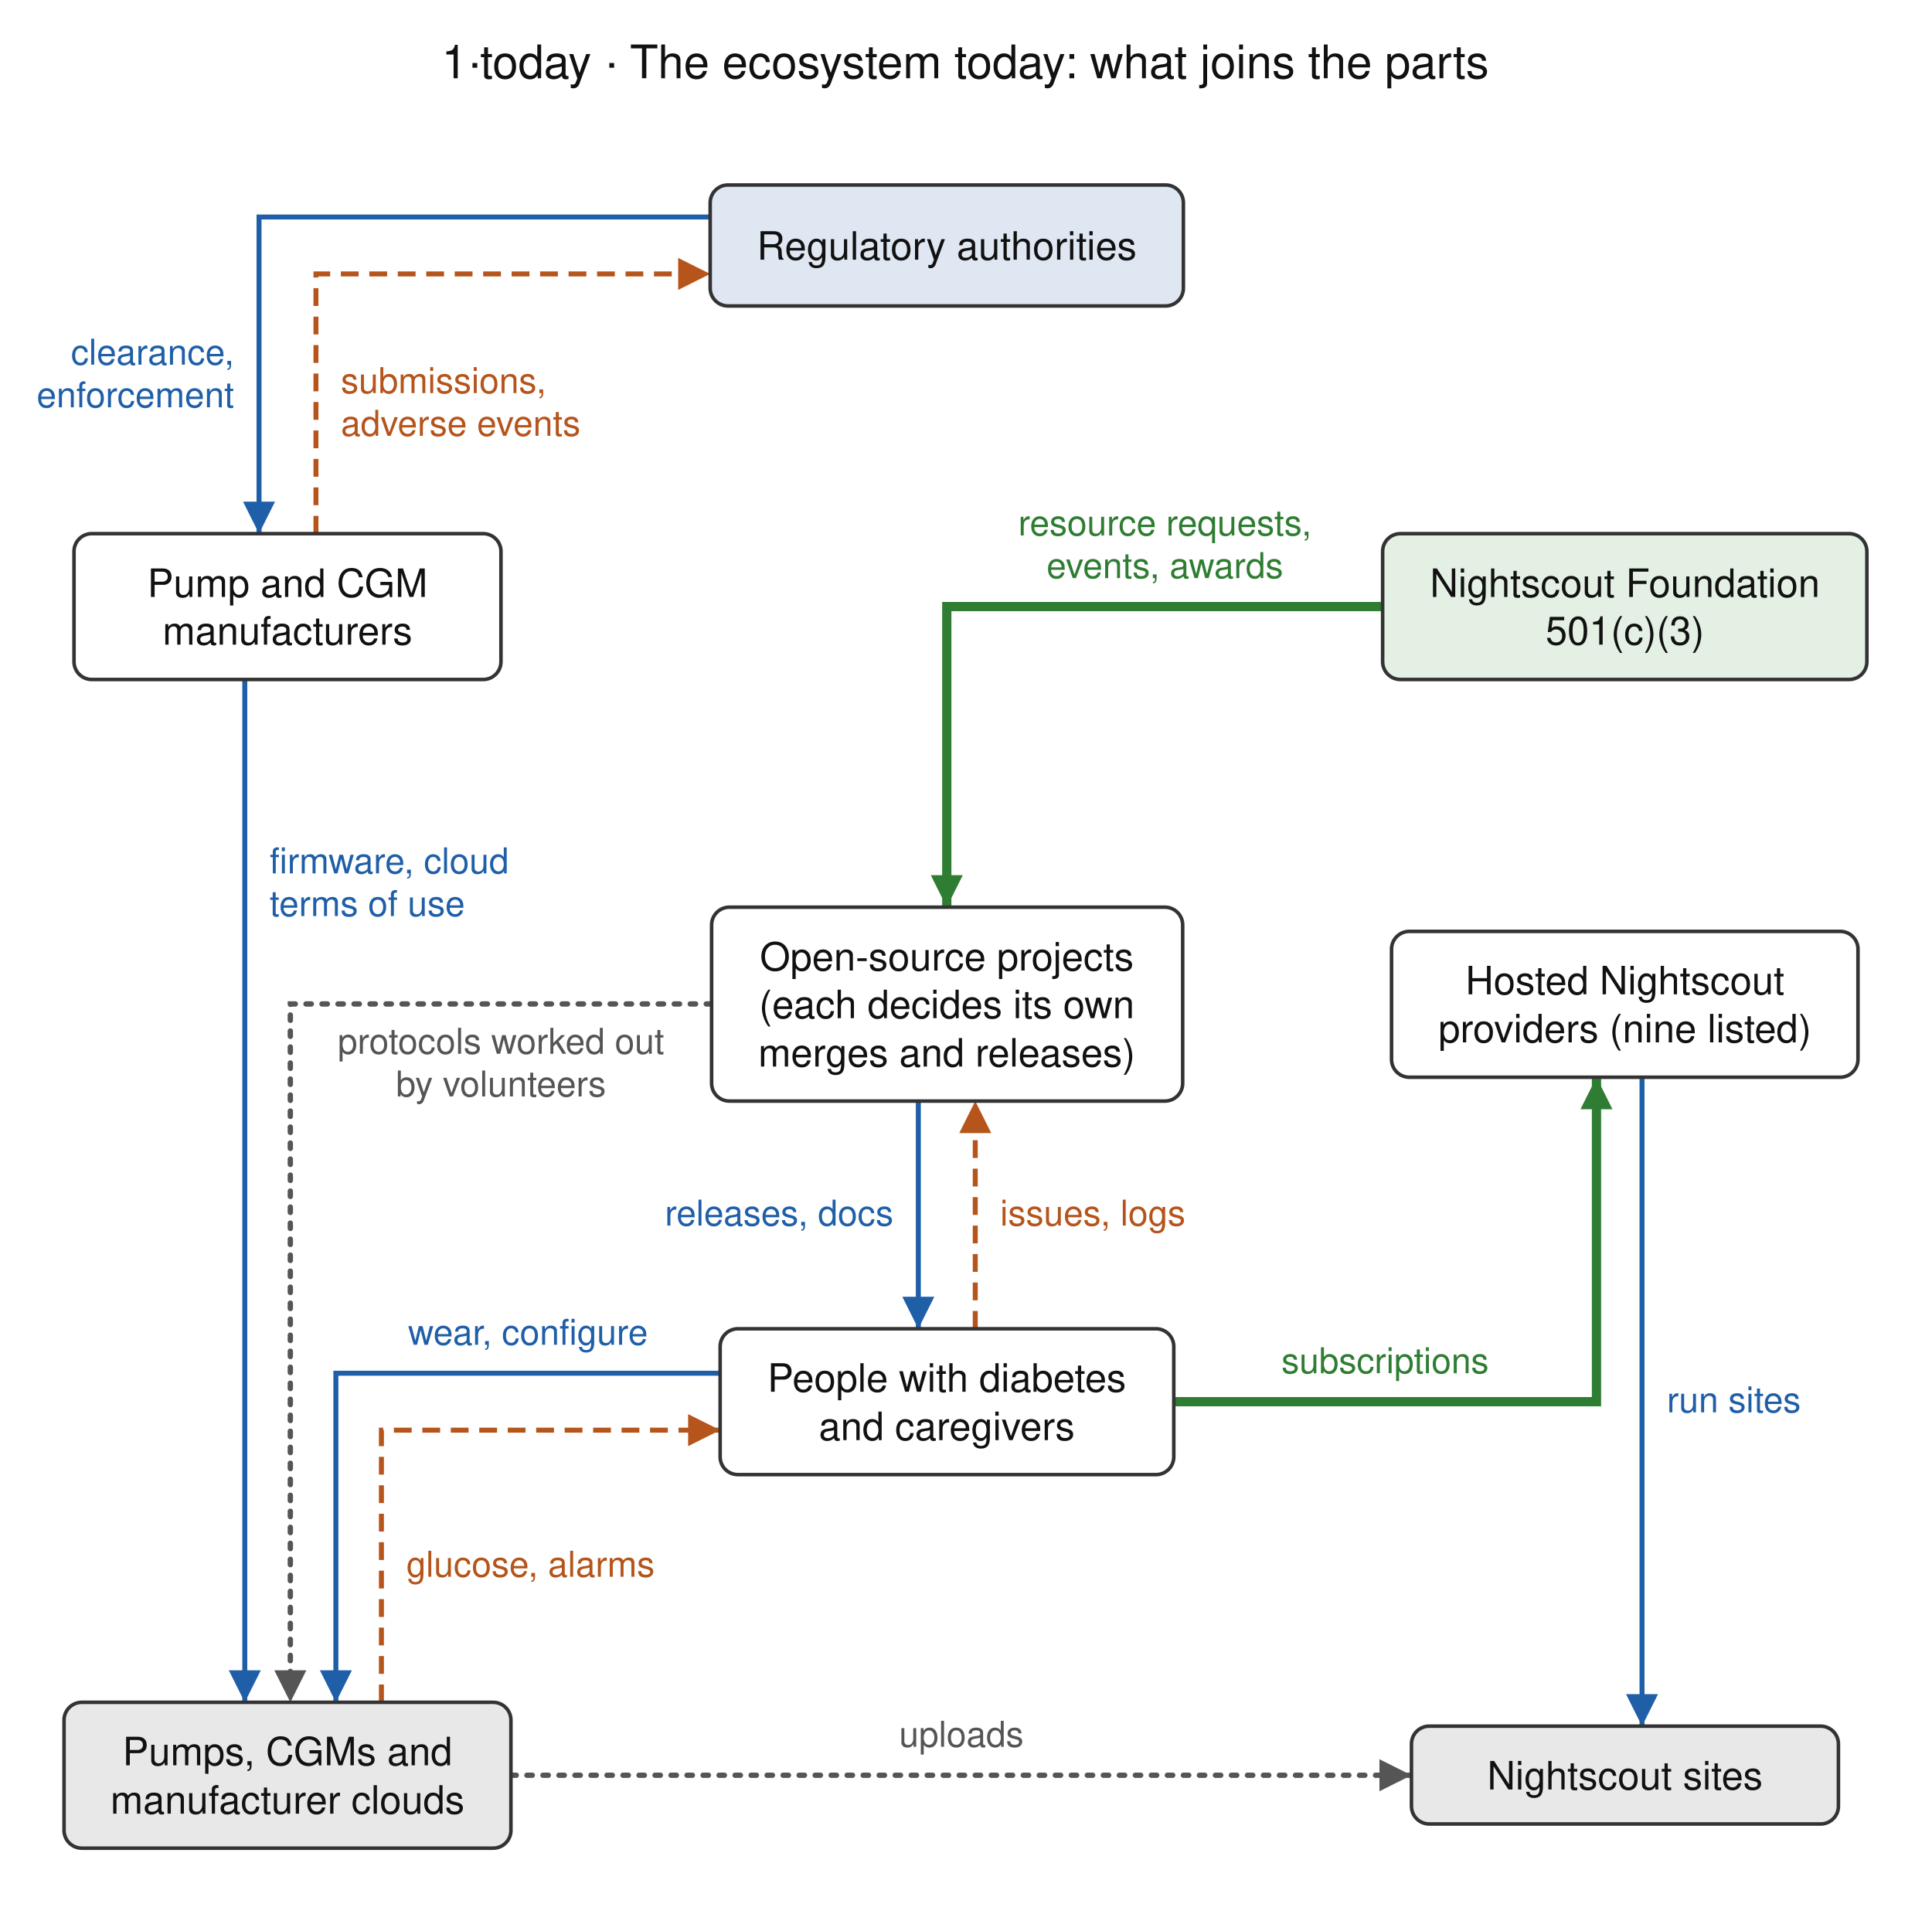
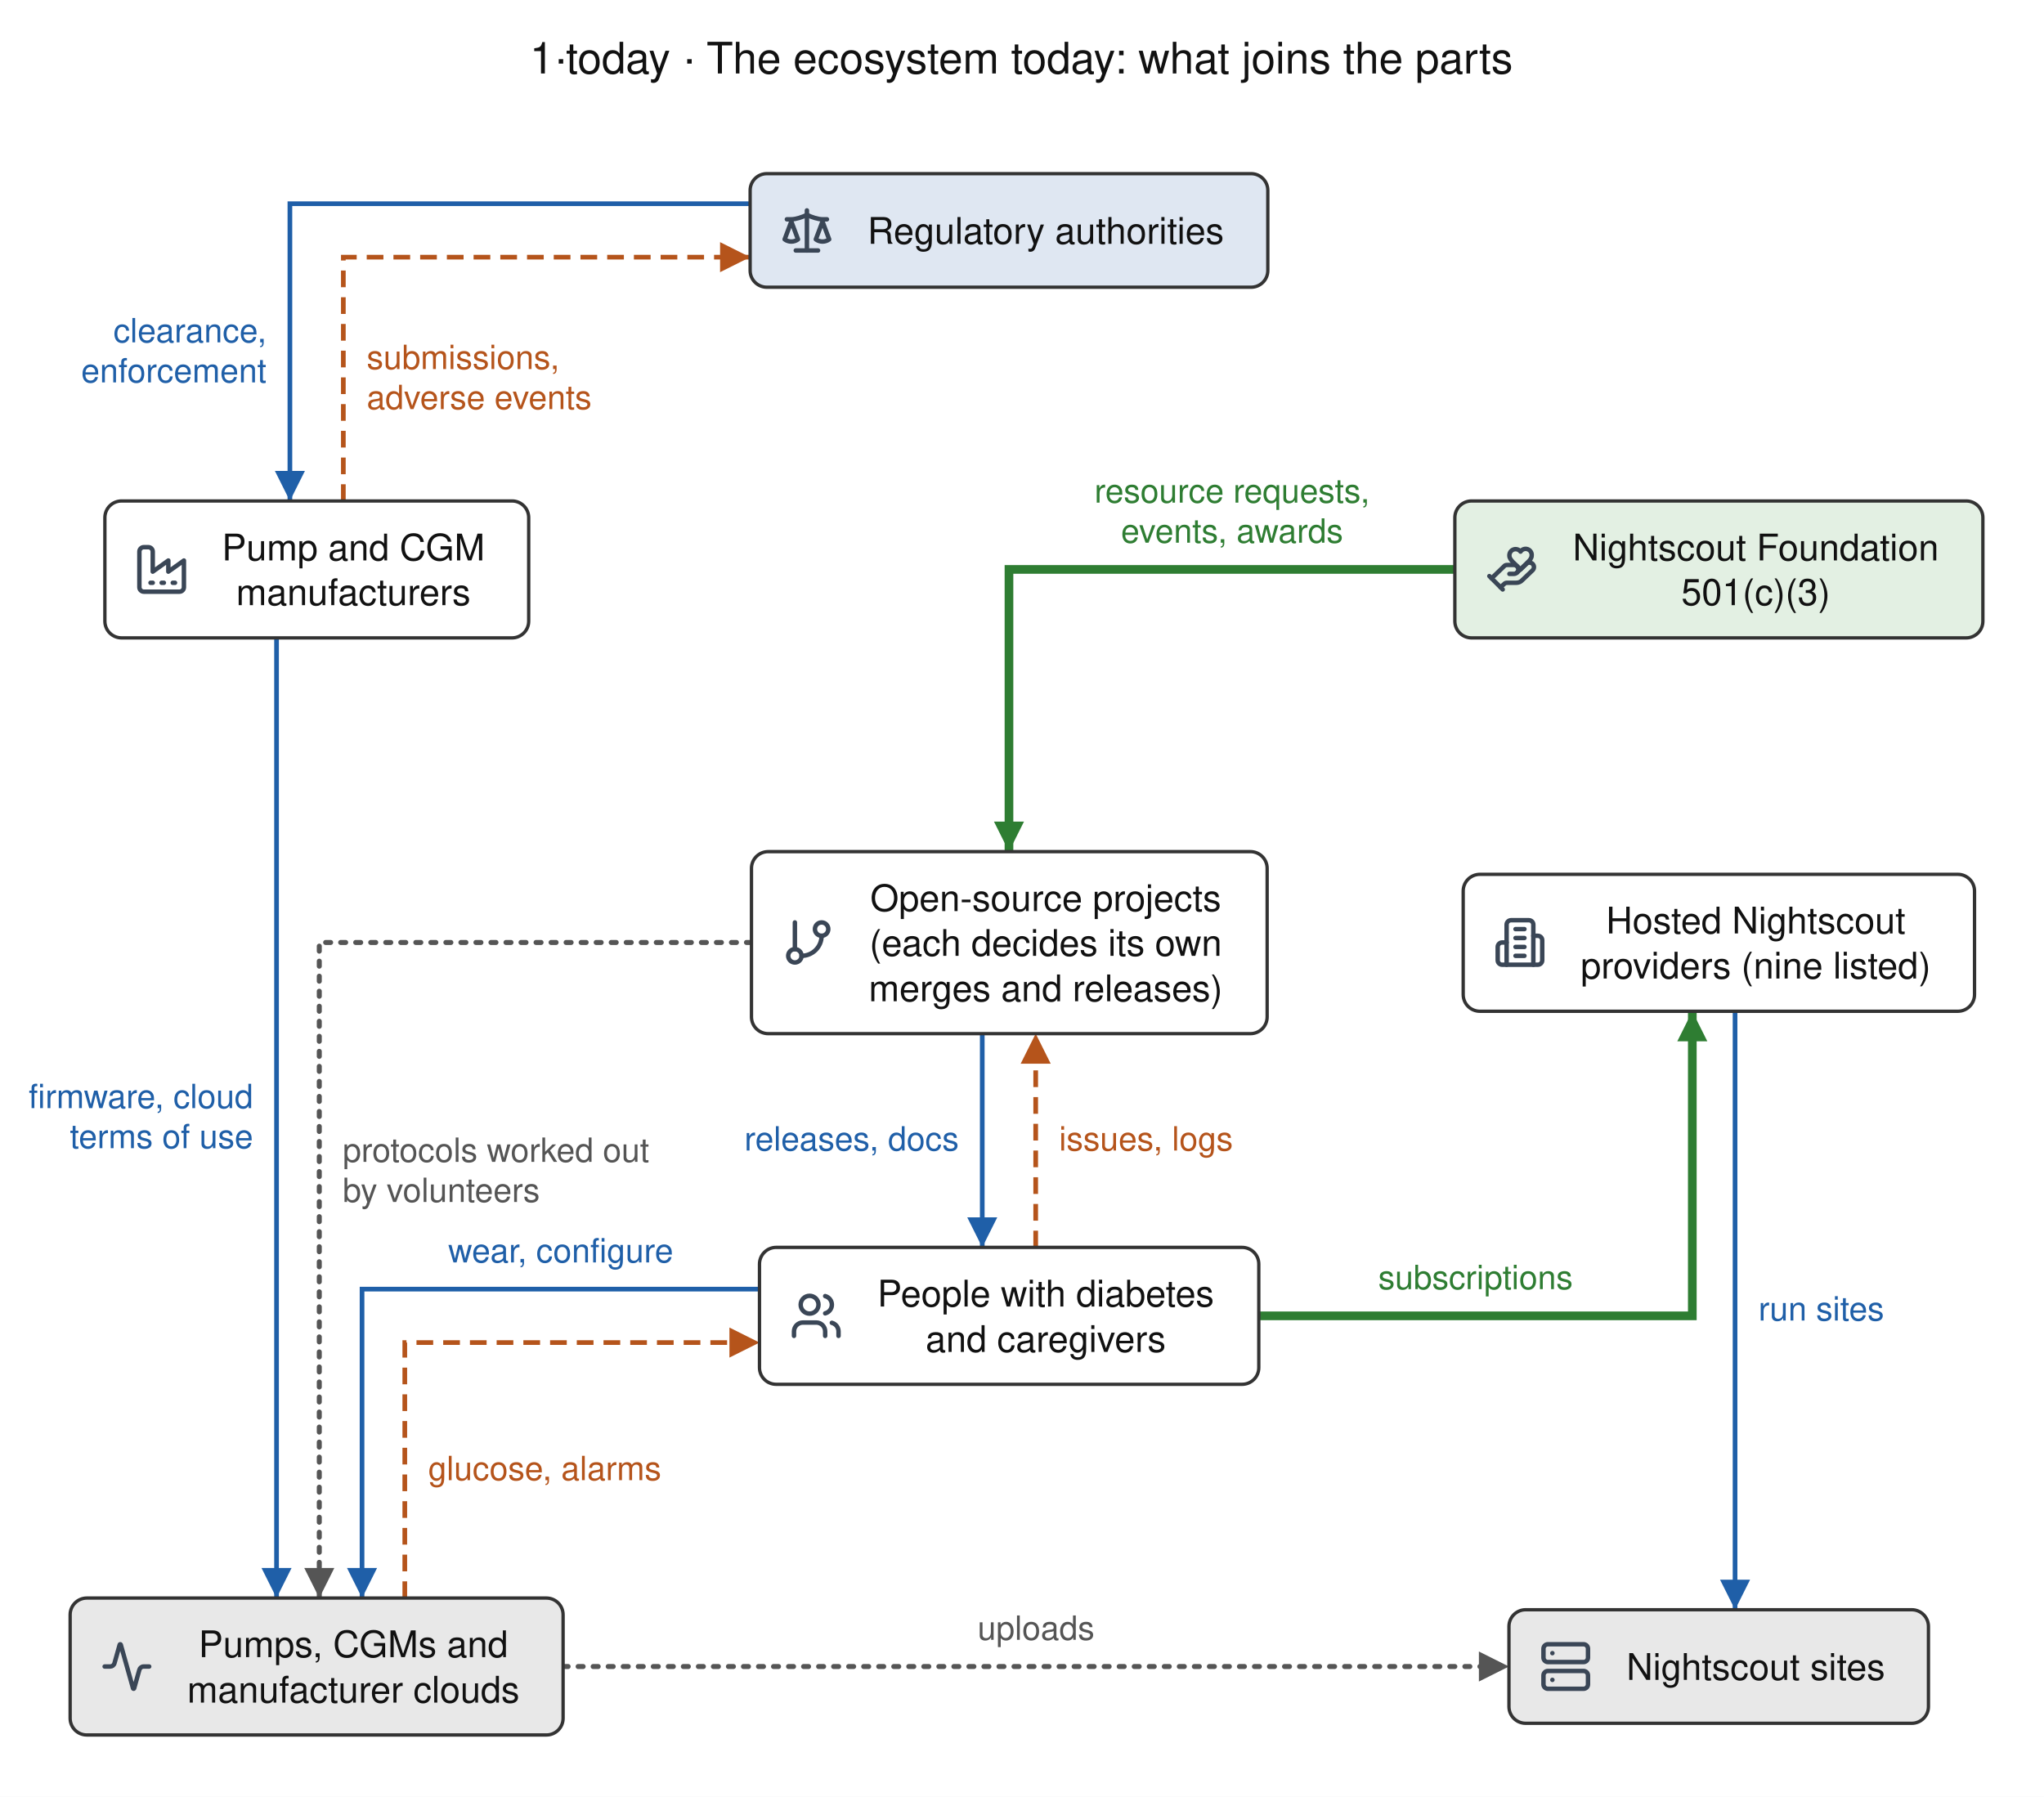
- <svg xmlns="http://www.w3.org/2000/svg" width="543" height="538" viewBox="0 0 543 538" font-family="Helvetica, Arial, sans-serif">
+ <svg xmlns="http://www.w3.org/2000/svg" width="612" height="538" viewBox="0 0 612 538" font-family="Helvetica, Arial, sans-serif">
  <defs>
    <marker id="ah1f5fa8" viewBox="0 0 10 10" refX="10" refY="5" markerUnits="userSpaceOnUse" markerWidth="9" markerHeight="9" orient="auto-start-reverse">
      <path d="M0,0 L10,5 L0,10 z" fill="#1f5fa8" />
    </marker>
    <marker id="ah2e7d32" viewBox="0 0 10 10" refX="10" refY="5" markerUnits="userSpaceOnUse" markerWidth="9" markerHeight="9" orient="auto-start-reverse">
      <path d="M0,0 L10,5 L0,10 z" fill="#2e7d32" />
    </marker>
    <marker id="ah555555" viewBox="0 0 10 10" refX="10" refY="5" markerUnits="userSpaceOnUse" markerWidth="9" markerHeight="9" orient="auto-start-reverse">
      <path d="M0,0 L10,5 L0,10 z" fill="#555555" />
    </marker>
    <marker id="ah888888" viewBox="0 0 10 10" refX="10" refY="5" markerUnits="userSpaceOnUse" markerWidth="9" markerHeight="9" orient="auto-start-reverse">
      <path d="M0,0 L10,5 L0,10 z" fill="#888888" />
    </marker>
    <marker id="ahb5541b" viewBox="0 0 10 10" refX="10" refY="5" markerUnits="userSpaceOnUse" markerWidth="9" markerHeight="9" orient="auto-start-reverse">
      <path d="M0,0 L10,5 L0,10 z" fill="#b5541b" />
    </marker>
    <marker id="ahc8c8c8" viewBox="0 0 10 10" refX="10" refY="5" markerUnits="userSpaceOnUse" markerWidth="9" markerHeight="9" orient="auto-start-reverse">
      <path d="M0,0 L10,5 L0,10 z" fill="#c8c8c8" />
    </marker>
+     <symbol id="icon-activity" viewBox="0 0 24 24" fill="none" stroke="currentColor" stroke-width="2" stroke-linecap="round" stroke-linejoin="round">
+       <path d="M22 12h-2.48a2 2 0 0 0-1.93 1.46l-2.35 8.36a.25.25 0 0 1-.48 0L9.24 2.18a.25.25 0 0 0-.48 0l-2.35 8.36A2 2 0 0 1 4.49 12H2" />
+     </symbol>
+     <symbol id="icon-building-2" viewBox="0 0 24 24" fill="none" stroke="currentColor" stroke-width="2" stroke-linecap="round" stroke-linejoin="round">
+       <path d="M6 22V4a2 2 0 0 1 2-2h8a2 2 0 0 1 2 2v18Z" />
+       <path d="M6 12H4a2 2 0 0 0-2 2v6a2 2 0 0 0 2 2h2" />
+       <path d="M18 9h2a2 2 0 0 1 2 2v9a2 2 0 0 1-2 2h-2" />
+       <path d="M10 6h4" />
+       <path d="M10 10h4" />
+       <path d="M10 14h4" />
+       <path d="M10 18h4" />
+     </symbol>
+     <symbol id="icon-factory" viewBox="0 0 24 24" fill="none" stroke="currentColor" stroke-width="2" stroke-linecap="round" stroke-linejoin="round">
+       <path d="M2 20a2 2 0 0 0 2 2h16a2 2 0 0 0 2-2V8l-7 5V8l-7 5V4a2 2 0 0 0-2-2H4a2 2 0 0 0-2 2Z" />
+       <path d="M17 18h1" />
+       <path d="M12 18h1" />
+       <path d="M7 18h1" />
+     </symbol>
+     <symbol id="icon-git-branch" viewBox="0 0 24 24" fill="none" stroke="currentColor" stroke-width="2" stroke-linecap="round" stroke-linejoin="round">
+       <line x1="6" x2="6" y1="3" y2="15" />
+       <circle cx="18" cy="6" r="3" />
+       <circle cx="6" cy="18" r="3" />
+       <path d="M18 9a9 9 0 0 1-9 9" />
+     </symbol>
+     <symbol id="icon-hand-heart" viewBox="0 0 24 24" fill="none" stroke="currentColor" stroke-width="2" stroke-linecap="round" stroke-linejoin="round">
+       <path d="M11 14h2a2 2 0 1 0 0-4h-3c-.6 0-1.1.2-1.4.6L3 16" />
+       <path d="m7 20 1.6-1.4c.3-.4.8-.6 1.4-.6h4c1.1 0 2.1-.4 2.8-1.2l4.6-4.4a2 2 0 0 0-2.75-2.91l-4.2 3.9" />
+       <path d="m2 15 6 6" />
+       <path d="M19.5 8.5c.7-.7 1.5-1.6 1.5-2.7A2.73 2.73 0 0 0 16 4a2.78 2.78 0 0 0-5 1.8c0 1.2.8 2 1.5 2.8L16 12Z" />
+     </symbol>
+     <symbol id="icon-scale" viewBox="0 0 24 24" fill="none" stroke="currentColor" stroke-width="2" stroke-linecap="round" stroke-linejoin="round">
+       <path d="m16 16 3-8 3 8c-.87.65-1.92 1-3 1s-2.13-.35-3-1Z" />
+       <path d="m2 16 3-8 3 8c-.87.65-1.92 1-3 1s-2.13-.35-3-1Z" />
+       <path d="M7 21h10" />
+       <path d="M12 3v18" />
+       <path d="M3 7h2c2 0 5-1 7-2 2 1 5 2 7 2h2" />
+     </symbol>
+     <symbol id="icon-server" viewBox="0 0 24 24" fill="none" stroke="currentColor" stroke-width="2" stroke-linecap="round" stroke-linejoin="round">
+       <rect width="20" height="8" x="2" y="2" rx="2" ry="2" />
+       <rect width="20" height="8" x="2" y="14" rx="2" ry="2" />
+       <line x1="6" x2="6.01" y1="6" y2="6" />
+       <line x1="6" x2="6.01" y1="18" y2="18" />
+     </symbol>
+     <symbol id="icon-users" viewBox="0 0 24 24" fill="none" stroke="currentColor" stroke-width="2" stroke-linecap="round" stroke-linejoin="round">
+       <path d="M16 21v-2a4 4 0 0 0-4-4H6a4 4 0 0 0-4 4v2" />
+       <circle cx="9" cy="7" r="4" />
+       <path d="M22 21v-2a4 4 0 0 0-3-3.87" />
+       <path d="M16 3.13a4 4 0 0 1 0 7.75" />
+     </symbol>
  </defs>
-   <rect x="0" y="0" width="543" height="538" fill="#ffffff" />
-   <text x="271.3" y="22" font-size="13" text-anchor="middle" fill="#111">1·today · The ecosystem today: what joins the parts</text>
-   <g transform="translate(0.0,0.0)">
+   <rect x="0" y="0" width="612" height="538" fill="#ffffff" />
+   <text x="305.8" y="22" font-size="13" text-anchor="middle" fill="#111">1·today · The ecosystem today: what joins the parts</text>
+   <g transform="translate(3.0,0.0)">
    <g class="edge">
-       <path class="edge" d="M199.6,61.0 L72.8,61.0 L72.8,150.0" fill="none" stroke="#1f5fa8" stroke-width="1.4" stroke-linecap="butt" marker-end="url(#ah1f5fa8)" />
+       <path class="edge" d="M221.6,61.0 L83.8,61.0 L83.8,150.0" fill="none" stroke="#1f5fa8" stroke-width="1.4" stroke-linecap="butt" marker-end="url(#ah1f5fa8)" />
    </g>
    <g class="edge">
-       <path class="edge" d="M88.8,150.0 L88.8,77.0 L199.6,77.0" fill="none" stroke="#b5541b" stroke-width="1.4" stroke-dasharray="5,3" stroke-linecap="butt" marker-end="url(#ahb5541b)" />
+       <path class="edge" d="M99.8,150.0 L99.8,77.0 L221.6,77.0" fill="none" stroke="#b5541b" stroke-width="1.4" stroke-dasharray="5,3" stroke-linecap="butt" marker-end="url(#ahb5541b)" />
    </g>
    <g class="edge">
-       <path class="edge" d="M388.6,170.5 L266.1,170.5 L266.1,255.0" fill="none" stroke="#2e7d32" stroke-width="2.6" stroke-linecap="butt" marker-end="url(#ah2e7d32)" />
+       <path class="edge" d="M432.6,170.5 L299.1,170.5 L299.1,255.0" fill="none" stroke="#2e7d32" stroke-width="2.6" stroke-linecap="butt" marker-end="url(#ah2e7d32)" />
    </g>
    <g class="edge">
-       <path class="edge" d="M258.1,309.5 L258.1,373.5" fill="none" stroke="#1f5fa8" stroke-width="1.4" stroke-linecap="butt" marker-end="url(#ah1f5fa8)" />
+       <path class="edge" d="M291.1,309.5 L291.1,373.5" fill="none" stroke="#1f5fa8" stroke-width="1.4" stroke-linecap="butt" marker-end="url(#ah1f5fa8)" />
    </g>
    <g class="edge">
-       <path class="edge" d="M274.1,373.5 L274.1,309.5" fill="none" stroke="#b5541b" stroke-width="1.4" stroke-dasharray="5,3" stroke-linecap="butt" marker-end="url(#ahb5541b)" />
+       <path class="edge" d="M307.1,373.5 L307.1,309.5" fill="none" stroke="#b5541b" stroke-width="1.4" stroke-dasharray="5,3" stroke-linecap="butt" marker-end="url(#ahb5541b)" />
    </g>
    <g class="edge">
-       <path class="edge" d="M329.9,394.0 L448.7,394.0 L448.7,302.8" fill="none" stroke="#2e7d32" stroke-width="2.6" stroke-linecap="butt" marker-end="url(#ah2e7d32)" />
+       <path class="edge" d="M373.9,394.0 L503.7,394.0 L503.7,302.8" fill="none" stroke="#2e7d32" stroke-width="2.6" stroke-linecap="butt" marker-end="url(#ah2e7d32)" />
    </g>
    <g class="edge">
-       <path class="edge" d="M461.5,302.8 L461.5,485.2" fill="none" stroke="#1f5fa8" stroke-width="1.4" stroke-linecap="butt" marker-end="url(#ah1f5fa8)" />
+       <path class="edge" d="M516.5,302.8 L516.5,482.0" fill="none" stroke="#1f5fa8" stroke-width="1.4" stroke-linecap="butt" marker-end="url(#ah1f5fa8)" />
    </g>
    <g class="edge">
-       <path class="edge" d="M68.8,191.0 L68.8,478.5" fill="none" stroke="#1f5fa8" stroke-width="1.4" stroke-linecap="butt" marker-end="url(#ah1f5fa8)" />
+       <path class="edge" d="M79.8,191.0 L79.8,478.5" fill="none" stroke="#1f5fa8" stroke-width="1.4" stroke-linecap="butt" marker-end="url(#ah1f5fa8)" />
    </g>
    <g class="edge">
-       <path class="edge" d="M202.4,386.0 L94.4,386.0 L94.4,478.5" fill="none" stroke="#1f5fa8" stroke-width="1.4" stroke-linecap="butt" marker-end="url(#ah1f5fa8)" />
+       <path class="edge" d="M224.4,386.0 L105.4,386.0 L105.4,478.5" fill="none" stroke="#1f5fa8" stroke-width="1.4" stroke-linecap="butt" marker-end="url(#ah1f5fa8)" />
    </g>
    <g class="edge">
-       <path class="edge" d="M107.2,478.5 L107.2,402.0 L202.4,402.0" fill="none" stroke="#b5541b" stroke-width="1.4" stroke-dasharray="5,3" stroke-linecap="butt" marker-end="url(#ahb5541b)" />
+       <path class="edge" d="M118.2,478.5 L118.2,402.0 L224.4,402.0" fill="none" stroke="#b5541b" stroke-width="1.4" stroke-dasharray="5,3" stroke-linecap="butt" marker-end="url(#ahb5541b)" />
    </g>
    <g class="edge">
-       <path class="edge" d="M200.0,282.2 L81.6,282.2 L81.6,478.5" fill="none" stroke="#555555" stroke-width="1.5" stroke-dasharray="1.5,3" stroke-linecap="round" marker-end="url(#ah555555)" />
+       <path class="edge" d="M222.0,282.2 L92.6,282.2 L92.6,478.5" fill="none" stroke="#555555" stroke-width="1.5" stroke-dasharray="1.5,3" stroke-linecap="round" marker-end="url(#ah555555)" />
    </g>
    <g class="edge">
-       <path class="edge" d="M143.6,499.0 L396.7,499.0" fill="none" stroke="#555555" stroke-width="1.5" stroke-dasharray="1.5,3" stroke-linecap="round" marker-end="url(#ah555555)" />
+       <path class="edge" d="M165.6,499.0 L448.8,499.0" fill="none" stroke="#555555" stroke-width="1.5" stroke-dasharray="1.5,3" stroke-linecap="round" marker-end="url(#ah555555)" />
    </g>
    <g class="node" data-id="reg">
-       <rect x="199.6" y="52.0" width="133.0" height="34.0" rx="5" fill="#dfe7f2" stroke="#333333" stroke-width="1" />
-       <text x="266.1" y="73.0" font-size="11" text-anchor="middle" fill="#111111">Regulatory authorities</text>
+       <rect x="221.6" y="52.0" width="155.0" height="34.0" rx="5" fill="#dfe7f2" stroke="#333333" stroke-width="1" />
+       <use href="#icon-scale" x="230.6" y="61.0" width="16" height="16" color="#3a4656" />
+       <text x="310.1" y="73.0" font-size="11" text-anchor="middle" fill="#111111">Regulatory authorities</text>
    </g>
    <g class="node" data-id="mfr">
-       <rect x="20.8" y="150.0" width="120.0" height="41.0" rx="5" fill="#ffffff" stroke="#333333" stroke-width="1" />
-       <text x="80.8" y="167.8" font-size="11" text-anchor="middle" fill="#111111">Pump and CGM</text>
-       <text x="80.8" y="181.2" font-size="11" text-anchor="middle" fill="#111111">manufacturers</text>
+       <rect x="28.4" y="150.0" width="126.9" height="41.0" rx="5" fill="#ffffff" stroke="#333333" stroke-width="1" />
+       <use href="#icon-factory" x="37.4" y="162.5" width="16" height="16" color="#3a4656" />
+       <text x="102.8" y="167.8" font-size="11" text-anchor="middle" fill="#111111">Pump and CGM</text>
+       <text x="102.8" y="181.2" font-size="11" text-anchor="middle" fill="#111111">manufacturers</text>
    </g>
    <g class="node" data-id="fdn">
-       <rect x="388.6" y="150.0" width="136.1" height="41.0" rx="5" fill="#e3f0e3" stroke="#333333" stroke-width="1" />
-       <text x="456.7" y="167.8" font-size="11" text-anchor="middle" fill="#111111">Nightscout Foundation</text>
-       <text x="456.7" y="181.2" font-size="11" text-anchor="middle" fill="#111111">501(c)(3)</text>
+       <rect x="432.6" y="150.0" width="158.1" height="41.0" rx="5" fill="#e3f0e3" stroke="#333333" stroke-width="1" />
+       <use href="#icon-hand-heart" x="441.6" y="162.5" width="16" height="16" color="#3a4656" />
+       <text x="522.7" y="167.8" font-size="11" text-anchor="middle" fill="#111111">Nightscout Foundation</text>
+       <text x="522.7" y="181.2" font-size="11" text-anchor="middle" fill="#111111">501(c)(3)</text>
    </g>
    <g class="node" data-id="projects">
-       <rect x="200.0" y="255.0" width="132.4" height="54.5" rx="5" fill="#ffffff" stroke="#333333" stroke-width="1" />
-       <text x="266.1" y="272.8" font-size="11" text-anchor="middle" fill="#111111">Open-source projects</text>
-       <text x="266.1" y="286.2" font-size="11" text-anchor="middle" fill="#111111">(each decides its own</text>
-       <text x="266.1" y="299.8" font-size="11" text-anchor="middle" fill="#111111">merges and releases)</text>
+       <rect x="222.0" y="255.0" width="154.4" height="54.5" rx="5" fill="#ffffff" stroke="#333333" stroke-width="1" />
+       <use href="#icon-git-branch" x="231.0" y="274.2" width="16" height="16" color="#3a4656" />
+       <text x="310.1" y="272.8" font-size="11" text-anchor="middle" fill="#111111">Open-source projects</text>
+       <text x="310.1" y="286.2" font-size="11" text-anchor="middle" fill="#111111">(each decides its own</text>
+       <text x="310.1" y="299.8" font-size="11" text-anchor="middle" fill="#111111">merges and releases)</text>
    </g>
    <g class="node" data-id="hosts">
-       <rect x="391.1" y="261.8" width="131.1" height="41.0" rx="5" fill="#ffffff" stroke="#333333" stroke-width="1" />
-       <text x="456.7" y="279.5" font-size="11" text-anchor="middle" fill="#111111">Hosted Nightscout</text>
-       <text x="456.7" y="293.0" font-size="11" text-anchor="middle" fill="#111111">providers (nine listed)</text>
+       <rect x="435.1" y="261.8" width="153.1" height="41.0" rx="5" fill="#ffffff" stroke="#333333" stroke-width="1" />
+       <use href="#icon-building-2" x="444.1" y="274.2" width="16" height="16" color="#3a4656" />
+       <text x="522.7" y="279.5" font-size="11" text-anchor="middle" fill="#111111">Hosted Nightscout</text>
+       <text x="522.7" y="293.0" font-size="11" text-anchor="middle" fill="#111111">providers (nine listed)</text>
    </g>
    <g class="node" data-id="people">
-       <rect x="202.4" y="373.5" width="127.5" height="41.0" rx="5" fill="#ffffff" stroke="#333333" stroke-width="1" />
-       <text x="266.1" y="391.2" font-size="11" text-anchor="middle" fill="#111111">People with diabetes</text>
-       <text x="266.1" y="404.8" font-size="11" text-anchor="middle" fill="#111111">and caregivers</text>
+       <rect x="224.4" y="373.5" width="149.5" height="41.0" rx="5" fill="#ffffff" stroke="#333333" stroke-width="1" />
+       <use href="#icon-users" x="233.4" y="386.0" width="16" height="16" color="#3a4656" />
+       <text x="310.1" y="391.2" font-size="11" text-anchor="middle" fill="#111111">People with diabetes</text>
+       <text x="310.1" y="404.8" font-size="11" text-anchor="middle" fill="#111111">and caregivers</text>
    </g>
    <g class="node" data-id="devices">
-       <rect x="18.0" y="478.5" width="125.6" height="41.0" rx="5" fill="#e8e8e8" stroke="#333333" stroke-width="1" />
-       <text x="80.8" y="496.2" font-size="11" text-anchor="middle" fill="#111111">Pumps, CGMs and</text>
-       <text x="80.8" y="509.8" font-size="11" text-anchor="middle" fill="#111111">manufacturer clouds</text>
+       <rect x="18.0" y="478.5" width="147.6" height="41.0" rx="5" fill="#e8e8e8" stroke="#333333" stroke-width="1" />
+       <use href="#icon-activity" x="27.0" y="491.0" width="16" height="16" color="#3a4656" />
+       <text x="102.8" y="496.2" font-size="11" text-anchor="middle" fill="#111111">Pumps, CGMs and</text>
+       <text x="102.8" y="509.8" font-size="11" text-anchor="middle" fill="#111111">manufacturer clouds</text>
    </g>
    <g class="node" data-id="sites">
-       <rect x="396.7" y="485.2" width="120.0" height="27.5" rx="5" fill="#e8e8e8" stroke="#333333" stroke-width="1" />
-       <text x="456.7" y="503.0" font-size="11" text-anchor="middle" fill="#111111">Nightscout sites</text>
+       <rect x="448.8" y="482.0" width="125.6" height="34.0" rx="5" fill="#e8e8e8" stroke="#333333" stroke-width="1" />
+       <use href="#icon-server" x="457.8" y="491.0" width="16" height="16" color="#3a4656" />
+       <text x="522.7" y="503.0" font-size="11" text-anchor="middle" fill="#111111">Nightscout sites</text>
    </g>
    <g class="elabel" data-k="0">
-       <text x="65.8" y="102.5" font-size="10" text-anchor="end" fill="#1f5fa8">clearance,</text>
-       <text x="65.8" y="114.5" font-size="10" text-anchor="end" fill="#1f5fa8">enforcement</text>
+       <text x="76.8" y="102.5" font-size="10" text-anchor="end" fill="#1f5fa8">clearance,</text>
+       <text x="76.8" y="114.5" font-size="10" text-anchor="end" fill="#1f5fa8">enforcement</text>
    </g>
    <g class="elabel" data-k="1">
-       <text x="95.8" y="110.5" font-size="10" text-anchor="start" fill="#b5541b">submissions,</text>
-       <text x="95.8" y="122.5" font-size="10" text-anchor="start" fill="#b5541b">adverse events</text>
+       <text x="106.8" y="110.5" font-size="10" text-anchor="start" fill="#b5541b">submissions,</text>
+       <text x="106.8" y="122.5" font-size="10" text-anchor="start" fill="#b5541b">adverse events</text>
    </g>
    <g class="elabel" data-k="2">
-       <text x="327.4" y="150.5" font-size="10" text-anchor="middle" fill="#2e7d32">resource requests,</text>
-       <text x="327.4" y="162.5" font-size="10" text-anchor="middle" fill="#2e7d32">events, awards</text>
+       <text x="365.9" y="150.5" font-size="10" text-anchor="middle" fill="#2e7d32">resource requests,</text>
+       <text x="365.9" y="162.5" font-size="10" text-anchor="middle" fill="#2e7d32">events, awards</text>
    </g>
    <g class="elabel" data-k="3">
-       <text x="251.1" y="344.5" font-size="10" text-anchor="end" fill="#1f5fa8">releases, docs</text>
+       <text x="284.1" y="344.5" font-size="10" text-anchor="end" fill="#1f5fa8">releases, docs</text>
    </g>
    <g class="elabel" data-k="4">
-       <text x="281.1" y="344.5" font-size="10" text-anchor="start" fill="#b5541b">issues, logs</text>
+       <text x="314.1" y="344.5" font-size="10" text-anchor="start" fill="#b5541b">issues, logs</text>
    </g>
    <g class="elabel" data-k="5">
-       <text x="389.3" y="386.0" font-size="10" text-anchor="middle" fill="#2e7d32">subscriptions</text>
+       <text x="438.8" y="386.0" font-size="10" text-anchor="middle" fill="#2e7d32">subscriptions</text>
    </g>
    <g class="elabel" data-k="6">
-       <text x="468.5" y="397.0" font-size="10" text-anchor="start" fill="#1f5fa8">run sites</text>
+       <text x="523.5" y="395.4" font-size="10" text-anchor="start" fill="#1f5fa8">run sites</text>
    </g>
    <g class="elabel" data-k="7">
-       <text x="75.8" y="245.5" font-size="10" text-anchor="start" fill="#1f5fa8">firmware, cloud</text>
-       <text x="75.8" y="257.5" font-size="10" text-anchor="start" fill="#1f5fa8">terms of use</text>
+       <text x="72.8" y="331.8" font-size="10" text-anchor="end" fill="#1f5fa8">firmware, cloud</text>
+       <text x="72.8" y="343.8" font-size="10" text-anchor="end" fill="#1f5fa8">terms of use</text>
    </g>
    <g class="elabel" data-k="8">
-       <text x="148.4" y="378.0" font-size="10" text-anchor="middle" fill="#1f5fa8">wear, configure</text>
+       <text x="164.9" y="378.0" font-size="10" text-anchor="middle" fill="#1f5fa8">wear, configure</text>
    </g>
    <g class="elabel" data-k="9">
-       <text x="114.2" y="443.2" font-size="10" text-anchor="start" fill="#b5541b">glucose, alarms</text>
+       <text x="125.2" y="443.2" font-size="10" text-anchor="start" fill="#b5541b">glucose, alarms</text>
    </g>
    <g class="elabel" data-k="10">
-       <text x="140.8" y="296.2" font-size="10" text-anchor="middle" fill="#555555">protocols worked out</text>
-       <text x="140.8" y="308.2" font-size="10" text-anchor="middle" fill="#555555">by volunteers</text>
+       <text x="99.6" y="347.9" font-size="10" text-anchor="start" fill="#555555">protocols worked out</text>
+       <text x="99.6" y="359.9" font-size="10" text-anchor="start" fill="#555555">by volunteers</text>
    </g>
    <g class="elabel" data-k="11">
-       <text x="270.2" y="491.0" font-size="10" text-anchor="middle" fill="#555555">uploads</text>
+       <text x="307.2" y="491.0" font-size="10" text-anchor="middle" fill="#555555">uploads</text>
    </g>
  </g>
</svg>
